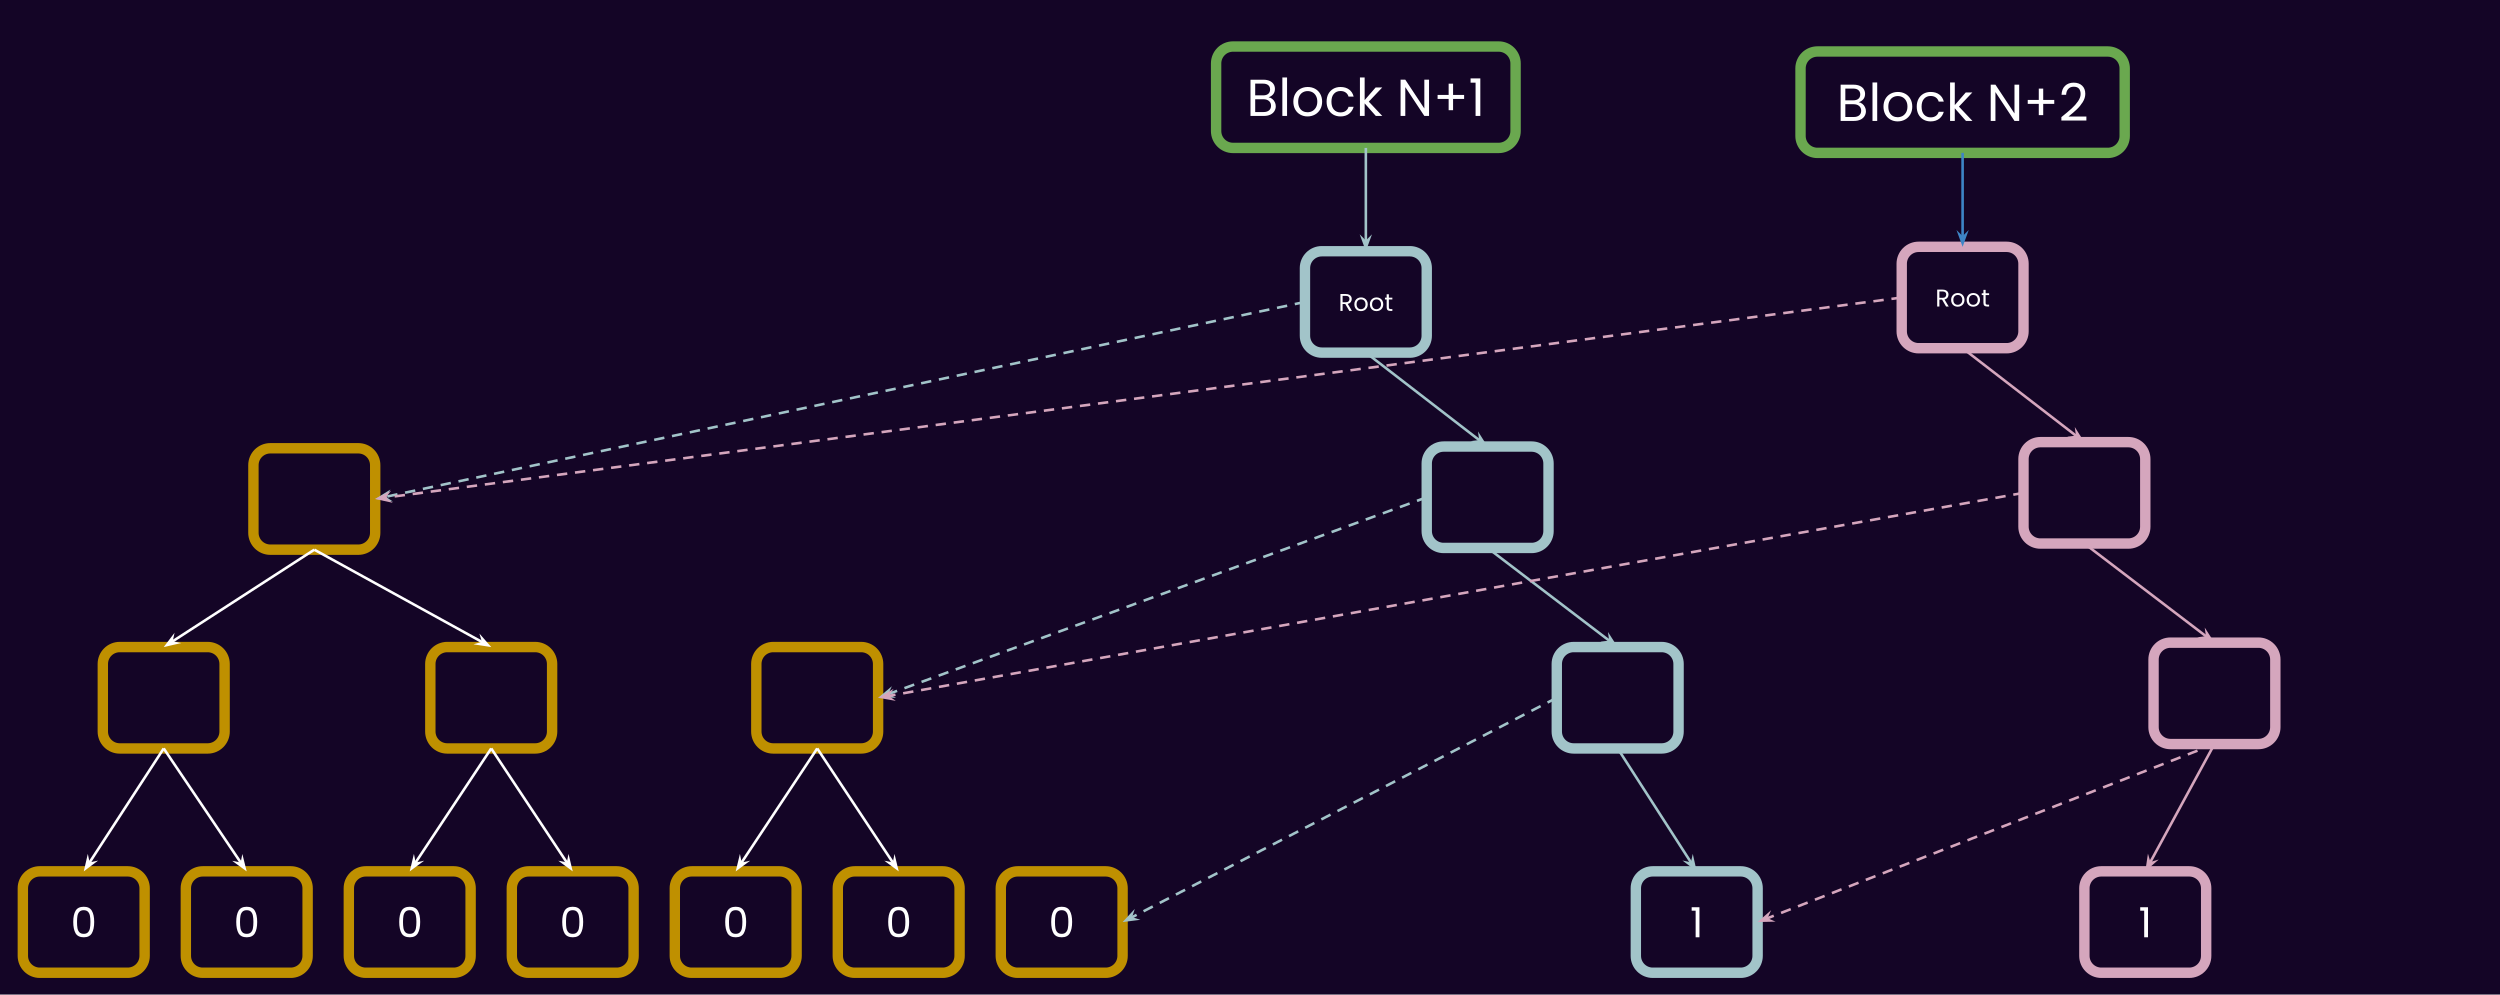
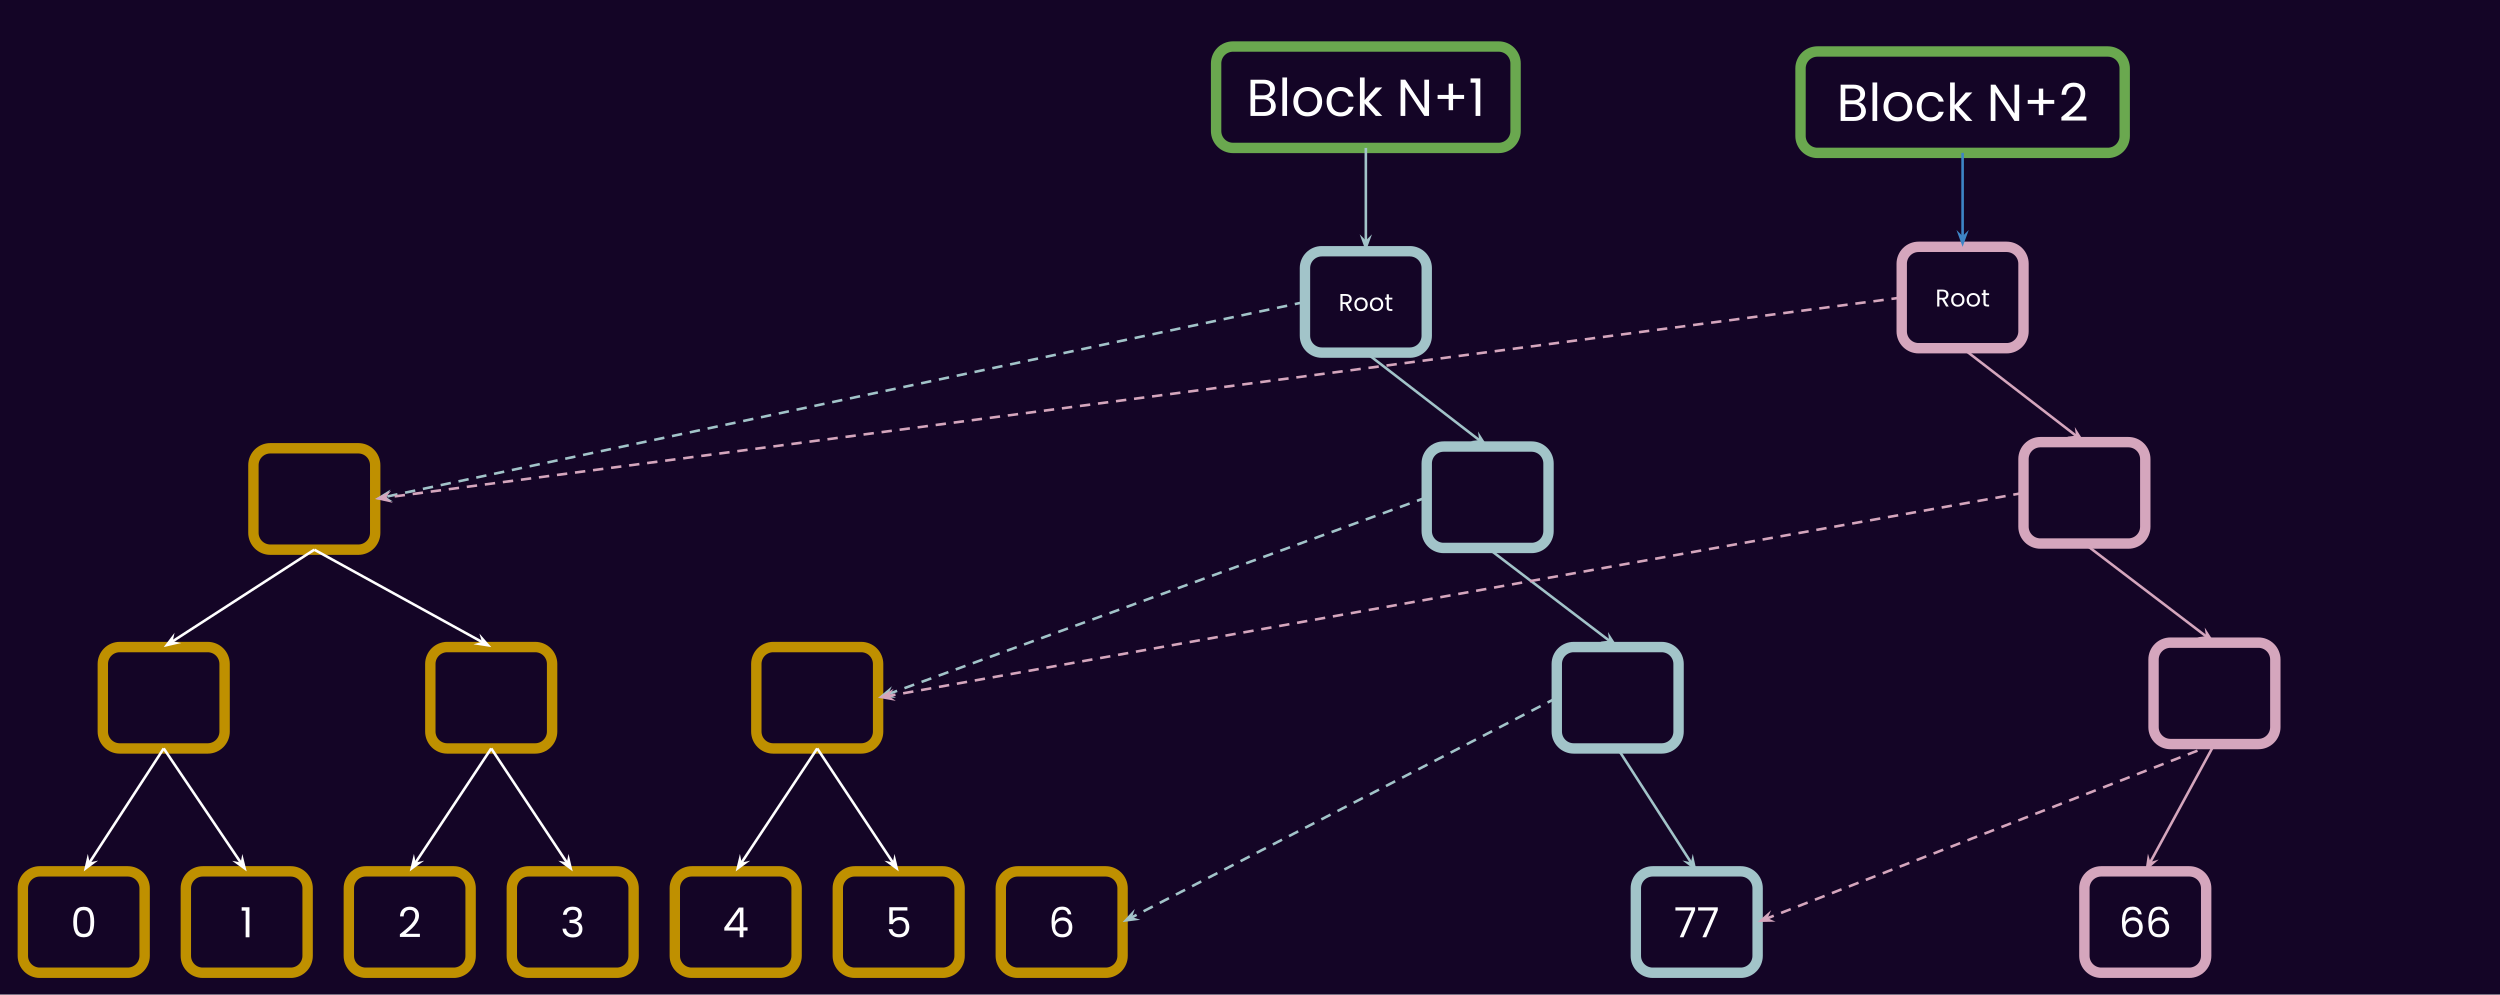
<svg xmlns="http://www.w3.org/2000/svg" version="1.1" viewBox="0.0 0.0 962.087 382.727" fill="none" stroke="none" stroke-linecap="square" stroke-miterlimit="10">
  <clipPath id="p.0">
    <path d="m0 0l962.087 0l0 382.727l-962.087 0l0 -382.727z" clip-rule="nonzero" />
  </clipPath>
  <g clip-path="url(#p.0)">
    <path fill="#140526" d="m0 0l962.087 0l0 382.727l-962.087 0z" fill-rule="evenodd" />
    <path fill="#000000" fill-opacity="0.0" d="m468.002 24.41l0 0c0 -3.592 2.912 -6.504 6.504 -6.504l102.236 0c1.725 0 3.379 0.685 4.599 1.905c1.22 1.22 1.905 2.874 1.905 4.599l0 26.015c0 3.592 -2.912 6.504 -6.504 6.504l-102.236 0c-3.592 0 -6.504 -2.912 -6.504 -6.504z" fill-rule="evenodd" />
    <path stroke="#6aa84f" stroke-width="4.0" stroke-linejoin="round" stroke-linecap="butt" d="m468.002 24.41l0 0c0 -3.592 2.912 -6.504 6.504 -6.504l102.236 0c1.725 0 3.379 0.685 4.599 1.905c1.22 1.22 1.905 2.874 1.905 4.599l0 26.015c0 3.592 -2.912 6.504 -6.504 6.504l-102.236 0c-3.592 0 -6.504 -2.912 -6.504 -6.504z" fill-rule="evenodd" />
    <path fill="#ffffff" d="m488.2 37.43q0.766 0.125 1.391 0.625q0.641 0.5 1.0 1.25q0.375 0.734 0.375 1.578q0 1.047 -0.547 1.906q-0.531 0.844 -1.562 1.344q-1.031 0.484 -2.438 0.484l-5.188 0l0 -13.938l5.0 0q1.406 0 2.406 0.469q1.0 0.469 1.5 1.266q0.5 0.797 0.5 1.797q0 1.25 -0.672 2.062q-0.656 0.797 -1.766 1.156zm-5.156 -0.734l3.062 0q1.281 0 1.969 -0.594q0.703 -0.609 0.703 -1.672q0 -1.047 -0.703 -1.641q-0.688 -0.609 -2.016 -0.609l-3.016 0l0 4.516zm3.219 6.422q1.359 0 2.109 -0.641q0.766 -0.641 0.766 -1.781q0 -1.156 -0.797 -1.828q-0.797 -0.672 -2.141 -0.672l-3.156 0l0 4.922l3.219 0zm9.041 -13.297l0 14.797l-1.812 0l0 -14.797l1.812 0zm7.873 14.984q-1.531 0 -2.781 -0.703q-1.25 -0.703 -1.969 -1.984q-0.703 -1.297 -0.703 -3.0q0 -1.688 0.719 -2.969q0.734 -1.297 2.0 -1.984q1.266 -0.688 2.828 -0.688q1.547 0 2.812 0.688q1.266 0.688 1.984 1.969q0.734 1.281 0.734 2.984q0 1.703 -0.75 3.0q-0.75 1.281 -2.031 1.984q-1.281 0.703 -2.844 0.703zm0 -1.609q0.984 0 1.844 -0.453q0.859 -0.469 1.391 -1.391q0.531 -0.922 0.531 -2.234q0 -1.312 -0.516 -2.234q-0.516 -0.922 -1.359 -1.375q-0.844 -0.453 -1.828 -0.453q-1.0 0 -1.828 0.453q-0.828 0.453 -1.328 1.375q-0.5 0.922 -0.5 2.234q0 1.344 0.484 2.266q0.5 0.922 1.312 1.375q0.828 0.438 1.797 0.438zm7.347 -4.078q0 -1.703 0.672 -2.969q0.688 -1.266 1.891 -1.969q1.219 -0.703 2.781 -0.703q2.016 0 3.328 0.984q1.312 0.969 1.734 2.719l-1.969 0q-0.281 -1.0 -1.094 -1.578q-0.797 -0.578 -2.0 -0.578q-1.562 0 -2.531 1.078q-0.953 1.062 -0.953 3.016q0 1.984 0.953 3.062q0.969 1.078 2.531 1.078q1.203 0 2.0 -0.562q0.797 -0.562 1.094 -1.594l1.969 0q-0.453 1.672 -1.766 2.688q-1.312 1.016 -3.297 1.016q-1.562 0 -2.781 -0.703q-1.203 -0.703 -1.891 -1.984q-0.672 -1.281 -0.672 -3.0zm18.937 5.5l-4.297 -4.844l0 4.844l-1.812 0l0 -14.797l1.812 0l0 8.703l4.219 -4.859l2.547 0l-5.172 5.453l5.188 5.5l-2.484 0zm20.484 0l-1.812 0l-7.328 -11.094l0 11.094l-1.812 0l0 -13.953l1.812 0l7.328 11.078l0 -11.078l1.812 0l0 13.953zm13.497 -6.547l-4.25 0l0 4.328l-1.703 0l0 -4.328l-4.25 0l0 -1.531l4.25 0l0 -4.344l1.703 0l0 4.344l4.25 0l0 1.531zm2.488 -6.25l0 -1.656l3.75 0l0 14.453l-1.828 0l0 -12.797l-1.922 0z" fill-rule="nonzero" />
    <path fill="#000000" fill-opacity="0.0" d="m692.903 26.32l0 0c0 -3.592 2.912 -6.504 6.504 -6.504l111.748 0c1.725 0 3.379 0.685 4.599 1.905c1.22 1.22 1.905 2.874 1.905 4.599l0 26.015c0 3.592 -2.912 6.504 -6.504 6.504l-111.748 0c-3.592 0 -6.504 -2.912 -6.504 -6.504z" fill-rule="evenodd" />
    <path stroke="#6aa84f" stroke-width="4.0" stroke-linejoin="round" stroke-linecap="butt" d="m692.903 26.32l0 0c0 -3.592 2.912 -6.504 6.504 -6.504l111.748 0c1.725 0 3.379 0.685 4.599 1.905c1.22 1.22 1.905 2.874 1.905 4.599l0 26.015c0 3.592 -2.912 6.504 -6.504 6.504l-111.748 0c-3.592 0 -6.504 -2.912 -6.504 -6.504z" fill-rule="evenodd" />
    <path fill="#ffffff" d="m715.307 39.341q0.766 0.125 1.391 0.625q0.641 0.5 1.0 1.25q0.375 0.734 0.375 1.578q0 1.047 -0.547 1.906q-0.531 0.844 -1.562 1.344q-1.031 0.484 -2.438 0.484l-5.188 0l0 -13.938l5.0 0q1.406 0 2.406 0.469q1.0 0.469 1.5 1.266q0.5 0.797 0.5 1.797q0 1.25 -0.672 2.062q-0.656 0.797 -1.766 1.156zm-5.156 -0.734l3.062 0q1.281 0 1.969 -0.594q0.703 -0.609 0.703 -1.672q0 -1.047 -0.703 -1.641q-0.688 -0.609 -2.016 -0.609l-3.016 0l0 4.516zm3.219 6.422q1.359 0 2.109 -0.641q0.766 -0.641 0.766 -1.781q0 -1.156 -0.797 -1.828q-0.797 -0.672 -2.141 -0.672l-3.156 0l0 4.922l3.219 0zm9.041 -13.297l0 14.797l-1.812 0l0 -14.797l1.812 0zm7.873 14.984q-1.531 0 -2.781 -0.703q-1.25 -0.703 -1.969 -1.984q-0.703 -1.297 -0.703 -3.0q0 -1.688 0.719 -2.969q0.734 -1.297 2.0 -1.984q1.266 -0.688 2.828 -0.688q1.547 0 2.812 0.688q1.266 0.688 1.984 1.969q0.734 1.281 0.734 2.984q0 1.703 -0.75 3.0q-0.75 1.281 -2.031 1.984q-1.281 0.703 -2.844 0.703zm0 -1.609q0.984 0 1.844 -0.453q0.859 -0.469 1.391 -1.391q0.531 -0.922 0.531 -2.234q0 -1.312 -0.516 -2.234q-0.516 -0.922 -1.359 -1.375q-0.844 -0.453 -1.828 -0.453q-1.0 0 -1.828 0.453q-0.828 0.453 -1.328 1.375q-0.5 0.922 -0.5 2.234q0 1.344 0.484 2.266q0.5 0.922 1.312 1.375q0.828 0.438 1.797 0.438zm7.347 -4.078q0 -1.703 0.672 -2.969q0.688 -1.266 1.891 -1.969q1.219 -0.703 2.781 -0.703q2.016 0 3.328 0.984q1.312 0.969 1.734 2.719l-1.969 0q-0.281 -1.0 -1.094 -1.578q-0.797 -0.578 -2.0 -0.578q-1.562 0 -2.531 1.078q-0.953 1.062 -0.953 3.016q0 1.984 0.953 3.062q0.969 1.078 2.531 1.078q1.203 0 2.0 -0.562q0.797 -0.562 1.094 -1.594l1.969 0q-0.453 1.672 -1.766 2.688q-1.312 1.016 -3.297 1.016q-1.562 0 -2.781 -0.703q-1.203 -0.703 -1.891 -1.984q-0.672 -1.281 -0.672 -3.0zm18.937 5.5l-4.297 -4.844l0 4.844l-1.812 0l0 -14.797l1.812 0l0 8.703l4.219 -4.859l2.547 0l-5.172 5.453l5.188 5.5l-2.484 0zm20.484 0l-1.812 0l-7.328 -11.094l0 11.094l-1.812 0l0 -13.953l1.812 0l7.328 11.078l0 -11.078l1.812 0l0 13.953zm13.497 -6.547l-4.25 0l0 4.328l-1.703 0l0 -4.328l-4.25 0l0 -1.531l4.25 0l0 -4.344l1.703 0l0 4.344l4.25 0l0 1.531zm2.738 5.094q2.547 -2.047 3.984 -3.359q1.438 -1.312 2.422 -2.734q1.0 -1.438 1.0 -2.812q0 -1.297 -0.641 -2.047q-0.625 -0.75 -2.016 -0.75q-1.359 0 -2.109 0.859q-0.75 0.844 -0.812 2.25l-1.766 0q0.078 -2.234 1.359 -3.453q1.281 -1.219 3.297 -1.219q2.062 0 3.266 1.141q1.219 1.141 1.219 3.141q0 1.656 -1.0 3.234q-0.984 1.562 -2.25 2.75q-1.25 1.188 -3.203 2.766l6.875 0l0 1.531l-9.625 0l0 -1.297z" fill-rule="nonzero" />
    <path fill="#000000" fill-opacity="0.0" d="m97.524 179.016l0 0c0 -3.592 2.912 -6.504 6.504 -6.504l33.858 0c1.725 0 3.379 0.685 4.599 1.905c1.22 1.22 1.905 2.874 1.905 4.599l0 26.015c0 3.592 -2.912 6.504 -6.504 6.504l-33.858 0c-3.592 0 -6.504 -2.912 -6.504 -6.504z" fill-rule="evenodd" />
    <path stroke="#bf9000" stroke-width="4.0" stroke-linejoin="round" stroke-linecap="butt" d="m97.524 179.016l0 0c0 -3.592 2.912 -6.504 6.504 -6.504l33.858 0c1.725 0 3.379 0.685 4.599 1.905c1.22 1.22 1.905 2.874 1.905 4.599l0 26.015c0 3.592 -2.912 6.504 -6.504 6.504l-33.858 0c-3.592 0 -6.504 -2.912 -6.504 -6.504z" fill-rule="evenodd" />
    <path fill="#000000" fill-opacity="0.0" d="m165.605 255.512l0 0c0 -3.592 2.912 -6.504 6.504 -6.504l33.858 0c1.725 0 3.379 0.685 4.599 1.905c1.22 1.22 1.905 2.874 1.905 4.599l0 26.015c0 3.592 -2.912 6.504 -6.504 6.504l-33.858 0c-3.592 0 -6.504 -2.912 -6.504 -6.504z" fill-rule="evenodd" />
    <path stroke="#bf9000" stroke-width="4.0" stroke-linejoin="round" stroke-linecap="butt" d="m165.605 255.512l0 0c0 -3.592 2.912 -6.504 6.504 -6.504l33.858 0c1.725 0 3.379 0.685 4.599 1.905c1.22 1.22 1.905 2.874 1.905 4.599l0 26.015c0 3.592 -2.912 6.504 -6.504 6.504l-33.858 0c-3.592 0 -6.504 -2.912 -6.504 -6.504z" fill-rule="evenodd" />
    <path fill="#000000" fill-opacity="0.0" d="m39.569 255.512l0 0c0 -3.592 2.912 -6.504 6.504 -6.504l33.858 0c1.725 0 3.379 0.685 4.599 1.905c1.22 1.22 1.905 2.874 1.905 4.599l0 26.015c0 3.592 -2.912 6.504 -6.504 6.504l-33.858 0c-3.592 0 -6.504 -2.912 -6.504 -6.504z" fill-rule="evenodd" />
    <path stroke="#bf9000" stroke-width="4.0" stroke-linejoin="round" stroke-linecap="butt" d="m39.569 255.512l0 0c0 -3.592 2.912 -6.504 6.504 -6.504l33.858 0c1.725 0 3.379 0.685 4.599 1.905c1.22 1.22 1.905 2.874 1.905 4.599l0 26.015c0 3.592 -2.912 6.504 -6.504 6.504l-33.858 0c-3.592 0 -6.504 -2.912 -6.504 -6.504z" fill-rule="evenodd" />
    <path fill="#000000" fill-opacity="0.0" d="m291.061 255.512l0 0c0 -3.592 2.912 -6.504 6.504 -6.504l33.858 0c1.725 0 3.379 0.685 4.599 1.905c1.22 1.22 1.905 2.874 1.905 4.599l0 26.015c0 3.592 -2.912 6.504 -6.504 6.504l-33.858 0c-3.592 0 -6.504 -2.912 -6.504 -6.504z" fill-rule="evenodd" />
    <path stroke="#bf9000" stroke-width="4.0" stroke-linejoin="round" stroke-linecap="butt" d="m291.061 255.512l0 0c0 -3.592 2.912 -6.504 6.504 -6.504l33.858 0c1.725 0 3.379 0.685 4.599 1.905c1.22 1.22 1.905 2.874 1.905 4.599l0 26.015c0 3.592 -2.912 6.504 -6.504 6.504l-33.858 0c-3.592 0 -6.504 -2.912 -6.504 -6.504z" fill-rule="evenodd" />
    <path fill="#000000" fill-opacity="0.0" d="m120.957 211.535l-57.953 37.48" fill-rule="evenodd" />
    <path stroke="#ffffff" stroke-width="1.0" stroke-linejoin="round" stroke-linecap="butt" d="m120.957 211.535l-55.075 35.619" fill-rule="evenodd" />
    <path fill="#ffffff" stroke="#ffffff" stroke-width="1.0" stroke-linecap="butt" d="m65.882 247.155l0.334 -1.555l-1.984 2.622l3.205 -0.734z" fill-rule="evenodd" />
    <path fill="#000000" fill-opacity="0.0" d="m120.957 211.535l68.094 37.48" fill-rule="evenodd" />
    <path stroke="#ffffff" stroke-width="1.0" stroke-linejoin="round" stroke-linecap="butt" d="m120.957 211.535l65.092 35.828" fill-rule="evenodd" />
    <path fill="#ffffff" stroke="#ffffff" stroke-width="1.0" stroke-linecap="butt" d="m186.049 247.363l-1.527 0.443l3.249 0.505l-2.165 -2.475z" fill-rule="evenodd" />
    <path fill="#000000" fill-opacity="0.0" d="m385.141 341.832l0 0c0 -3.592 2.912 -6.504 6.504 -6.504l33.858 0c1.725 0 3.379 0.685 4.599 1.905c1.22 1.22 1.905 2.874 1.905 4.599l0 26.016c0 3.592 -2.912 6.504 -6.504 6.504l-33.858 0c-3.592 0 -6.504 -2.912 -6.504 -6.504z" fill-rule="evenodd" />
    <path stroke="#bf9000" stroke-width="4.0" stroke-linejoin="round" stroke-linecap="butt" d="m385.141 341.832l0 0c0 -3.592 2.912 -6.504 6.504 -6.504l33.858 0c1.725 0 3.379 0.685 4.599 1.905c1.22 1.22 1.905 2.874 1.905 4.599l0 26.016c0 3.592 -2.912 6.504 -6.504 6.504l-33.858 0c-3.592 0 -6.504 -2.912 -6.504 -6.504z" fill-rule="evenodd" />
-     <path fill="#ffffff" d="m404.534 354.794q0 -2.75 0.891 -4.297q0.906 -1.547 3.156 -1.547q2.219 0 3.109 1.547q0.906 1.547 0.906 4.297q0 2.797 -0.906 4.359q-0.891 1.547 -3.109 1.547q-2.25 0 -3.156 -1.547q-0.891 -1.562 -0.891 -4.359zm6.609 0q0 -1.391 -0.188 -2.359q-0.172 -0.969 -0.75 -1.562q-0.562 -0.594 -1.625 -0.594q-1.094 0 -1.672 0.594q-0.562 0.594 -0.75 1.562q-0.172 0.969 -0.172 2.359q0 1.438 0.172 2.422q0.188 0.969 0.75 1.562q0.578 0.594 1.672 0.594q1.062 0 1.625 -0.594q0.578 -0.594 0.75 -1.562q0.188 -0.984 0.188 -2.422z" fill-rule="nonzero" />
+     <path fill="#ffffff" d="m410.931 351.887q-0.344 -1.781 -2.188 -1.781q-1.422 0 -2.125 1.094q-0.703 1.094 -0.688 3.609q0.359 -0.828 1.219 -1.297q0.859 -0.469 1.906 -0.469q1.656 0 2.641 1.031q0.984 1.016 0.984 2.812q0 1.094 -0.422 1.969q-0.422 0.859 -1.281 1.375q-0.859 0.5 -2.078 0.5q-1.641 0 -2.578 -0.734q-0.922 -0.734 -1.297 -2.031q-0.359 -1.297 -0.359 -3.203q0 -5.875 4.094 -5.875q1.562 0 2.453 0.859q0.906 0.844 1.062 2.141l-1.344 0zm-2.172 2.375q-0.688 0 -1.297 0.281q-0.609 0.281 -0.984 0.859q-0.375 0.562 -0.375 1.375q0 1.219 0.703 1.984q0.703 0.75 2.016 0.75q1.125 0 1.781 -0.688q0.672 -0.703 0.672 -1.891q0 -1.25 -0.641 -1.953q-0.641 -0.719 -1.875 -0.719z" fill-rule="nonzero" />
    <path fill="#000000" fill-opacity="0.0" d="m259.692 341.832l0 0c0 -3.592 2.912 -6.504 6.504 -6.504l33.858 0c1.725 0 3.379 0.685 4.599 1.905c1.22 1.22 1.905 2.874 1.905 4.599l0 26.016c0 3.592 -2.912 6.504 -6.504 6.504l-33.858 0c-3.592 0 -6.504 -2.912 -6.504 -6.504z" fill-rule="evenodd" />
    <path stroke="#bf9000" stroke-width="4.0" stroke-linejoin="round" stroke-linecap="butt" d="m259.692 341.832l0 0c0 -3.592 2.912 -6.504 6.504 -6.504l33.858 0c1.725 0 3.379 0.685 4.599 1.905c1.22 1.22 1.905 2.874 1.905 4.599l0 26.016c0 3.592 -2.912 6.504 -6.504 6.504l-33.858 0c-3.592 0 -6.504 -2.912 -6.504 -6.504z" fill-rule="evenodd" />
-     <path fill="#ffffff" d="m279.085 354.794q0 -2.75 0.891 -4.297q0.906 -1.547 3.156 -1.547q2.219 0 3.109 1.547q0.906 1.547 0.906 4.297q0 2.797 -0.906 4.359q-0.891 1.547 -3.109 1.547q-2.25 0 -3.156 -1.547q-0.891 -1.562 -0.891 -4.359zm6.609 0q0 -1.391 -0.188 -2.359q-0.172 -0.969 -0.75 -1.562q-0.562 -0.594 -1.625 -0.594q-1.094 0 -1.672 0.594q-0.562 0.594 -0.75 1.562q-0.172 0.969 -0.172 2.359q0 1.438 0.172 2.422q0.188 0.969 0.75 1.562q0.578 0.594 1.672 0.594q1.062 0 1.625 -0.594q0.578 -0.594 0.75 -1.562q0.188 -0.984 0.188 -2.422z" fill-rule="nonzero" />
+     <path fill="#ffffff" d="m278.734 358.122l0 -1.109l5.609 -7.766l1.75 0l0 7.609l1.594 0l0 1.266l-1.594 0l0 2.578l-1.438 0l0 -2.578l-5.922 0zm5.984 -7.359l-4.312 6.094l4.312 0l0 -6.094z" fill-rule="nonzero" />
    <path fill="#000000" fill-opacity="0.0" d="m322.416 341.832l0 0c0 -3.592 2.912 -6.504 6.504 -6.504l33.858 0c1.725 0 3.379 0.685 4.599 1.905c1.22 1.22 1.905 2.874 1.905 4.599l0 26.016c0 3.592 -2.912 6.504 -6.504 6.504l-33.858 0c-3.592 0 -6.504 -2.912 -6.504 -6.504z" fill-rule="evenodd" />
    <path stroke="#bf9000" stroke-width="4.0" stroke-linejoin="round" stroke-linecap="butt" d="m322.416 341.832l0 0c0 -3.592 2.912 -6.504 6.504 -6.504l33.858 0c1.725 0 3.379 0.685 4.599 1.905c1.22 1.22 1.905 2.874 1.905 4.599l0 26.016c0 3.592 -2.912 6.504 -6.504 6.504l-33.858 0c-3.592 0 -6.504 -2.912 -6.504 -6.504z" fill-rule="evenodd" />
-     <path fill="#ffffff" d="m341.81 354.794q0 -2.75 0.891 -4.297q0.906 -1.547 3.156 -1.547q2.219 0 3.109 1.547q0.906 1.547 0.906 4.297q0 2.797 -0.906 4.359q-0.891 1.547 -3.109 1.547q-2.25 0 -3.156 -1.547q-0.891 -1.562 -0.891 -4.359zm6.609 0q0 -1.391 -0.188 -2.359q-0.172 -0.969 -0.75 -1.562q-0.562 -0.594 -1.625 -0.594q-1.094 0 -1.672 0.594q-0.562 0.594 -0.75 1.562q-0.172 0.969 -0.172 2.359q0 1.438 0.172 2.422q0.188 0.969 0.75 1.562q0.578 0.594 1.672 0.594q1.062 0 1.625 -0.594q0.578 -0.594 0.75 -1.562q0.188 -0.984 0.188 -2.422z" fill-rule="nonzero" />
+     <path fill="#ffffff" d="m349.2 350.403l-5.625 0l0 3.641q0.375 -0.516 1.094 -0.844q0.719 -0.328 1.547 -0.328q1.328 0 2.156 0.562q0.844 0.547 1.203 1.422q0.359 0.875 0.359 1.844q0 1.156 -0.438 2.062q-0.438 0.906 -1.328 1.438q-0.875 0.531 -2.188 0.531q-1.688 0 -2.734 -0.859q-1.031 -0.875 -1.25 -2.312l1.422 0q0.203 0.922 0.875 1.438q0.672 0.5 1.703 0.5q1.266 0 1.906 -0.75q0.641 -0.766 0.641 -2.016q0 -1.25 -0.641 -1.922q-0.641 -0.688 -1.891 -0.688q-0.844 0 -1.484 0.406q-0.625 0.406 -0.922 1.109l-1.375 0l0 -6.516l6.969 0l0 1.281z" fill-rule="nonzero" />
    <path fill="#000000" fill-opacity="0.0" d="m134.243 341.832l0 0c0 -3.592 2.912 -6.504 6.504 -6.504l33.858 0c1.725 0 3.379 0.685 4.599 1.905c1.22 1.22 1.905 2.874 1.905 4.599l0 26.016c0 3.592 -2.912 6.504 -6.504 6.504l-33.858 0c-3.592 0 -6.504 -2.912 -6.504 -6.504z" fill-rule="evenodd" />
    <path stroke="#bf9000" stroke-width="4.0" stroke-linejoin="round" stroke-linecap="butt" d="m134.243 341.832l0 0c0 -3.592 2.912 -6.504 6.504 -6.504l33.858 0c1.725 0 3.379 0.685 4.599 1.905c1.22 1.22 1.905 2.874 1.905 4.599l0 26.016c0 3.592 -2.912 6.504 -6.504 6.504l-33.858 0c-3.592 0 -6.504 -2.912 -6.504 -6.504z" fill-rule="evenodd" />
-     <path fill="#ffffff" d="m153.637 354.794q0 -2.75 0.891 -4.297q0.906 -1.547 3.156 -1.547q2.219 0 3.109 1.547q0.906 1.547 0.906 4.297q0 2.797 -0.906 4.359q-0.891 1.547 -3.109 1.547q-2.25 0 -3.156 -1.547q-0.891 -1.562 -0.891 -4.359zm6.609 0q0 -1.391 -0.188 -2.359q-0.172 -0.969 -0.75 -1.562q-0.562 -0.594 -1.625 -0.594q-1.094 0 -1.672 0.594q-0.562 0.594 -0.75 1.562q-0.172 0.969 -0.172 2.359q0 1.438 0.172 2.422q0.188 0.969 0.75 1.562q0.578 0.594 1.672 0.594q1.062 0 1.625 -0.594q0.578 -0.594 0.75 -1.562q0.188 -0.984 0.188 -2.422z" fill-rule="nonzero" />
+     <path fill="#ffffff" d="m153.889 359.528q2.031 -1.625 3.188 -2.672q1.156 -1.047 1.938 -2.188q0.797 -1.156 0.797 -2.25q0 -1.047 -0.5 -1.641q-0.5 -0.609 -1.625 -0.609q-1.094 0 -1.703 0.688q-0.594 0.672 -0.641 1.812l-1.406 0q0.062 -1.797 1.078 -2.766q1.031 -0.984 2.656 -0.984q1.641 0 2.609 0.922q0.969 0.906 0.969 2.5q0 1.328 -0.797 2.594q-0.781 1.25 -1.797 2.203q-1.0 0.953 -2.562 2.219l5.5 0l0 1.219l-7.703 0l0 -1.047z" fill-rule="nonzero" />
    <path fill="#000000" fill-opacity="0.0" d="m8.794 341.832l0 0c0 -3.592 2.912 -6.504 6.504 -6.504l33.858 0c1.725 0 3.379 0.685 4.599 1.905c1.22 1.22 1.905 2.874 1.905 4.599l0 26.016c0 3.592 -2.912 6.504 -6.504 6.504l-33.858 0c-3.592 0 -6.504 -2.912 -6.504 -6.504z" fill-rule="evenodd" />
    <path stroke="#bf9000" stroke-width="4.0" stroke-linejoin="round" stroke-linecap="butt" d="m8.794 341.832l0 0c0 -3.592 2.912 -6.504 6.504 -6.504l33.858 0c1.725 0 3.379 0.685 4.599 1.905c1.22 1.22 1.905 2.874 1.905 4.599l0 26.016c0 3.592 -2.912 6.504 -6.504 6.504l-33.858 0c-3.592 0 -6.504 -2.912 -6.504 -6.504z" fill-rule="evenodd" />
    <path fill="#ffffff" d="m28.188 354.794q0 -2.75 0.891 -4.297q0.906 -1.547 3.156 -1.547q2.219 0 3.109 1.547q0.906 1.547 0.906 4.297q0 2.797 -0.906 4.359q-0.891 1.547 -3.109 1.547q-2.25 0 -3.156 -1.547q-0.891 -1.562 -0.891 -4.359zm6.609 0q0 -1.391 -0.188 -2.359q-0.172 -0.969 -0.75 -1.562q-0.562 -0.594 -1.625 -0.594q-1.094 0 -1.672 0.594q-0.562 0.594 -0.75 1.562q-0.172 0.969 -0.172 2.359q0 1.438 0.172 2.422q0.188 0.969 0.75 1.562q0.578 0.594 1.672 0.594q1.062 0 1.625 -0.594q0.578 -0.594 0.75 -1.562q0.188 -0.984 0.188 -2.422z" fill-rule="nonzero" />
    <path fill="#000000" fill-opacity="0.0" d="m71.519 341.832l0 0c0 -3.592 2.912 -6.504 6.504 -6.504l33.858 0c1.725 0 3.379 0.685 4.599 1.905c1.22 1.22 1.905 2.874 1.905 4.599l0 26.016c0 3.592 -2.912 6.504 -6.504 6.504l-33.858 0c-3.592 0 -6.504 -2.912 -6.504 -6.504z" fill-rule="evenodd" />
    <path stroke="#bf9000" stroke-width="4.0" stroke-linejoin="round" stroke-linecap="butt" d="m71.519 341.832l0 0c0 -3.592 2.912 -6.504 6.504 -6.504l33.858 0c1.725 0 3.379 0.685 4.599 1.905c1.22 1.22 1.905 2.874 1.905 4.599l0 26.016c0 3.592 -2.912 6.504 -6.504 6.504l-33.858 0c-3.592 0 -6.504 -2.912 -6.504 -6.504z" fill-rule="evenodd" />
-     <path fill="#ffffff" d="m90.912 354.794q0 -2.75 0.891 -4.297q0.906 -1.547 3.156 -1.547q2.219 0 3.109 1.547q0.906 1.547 0.906 4.297q0 2.797 -0.906 4.359q-0.891 1.547 -3.109 1.547q-2.25 0 -3.156 -1.547q-0.891 -1.562 -0.891 -4.359zm6.609 0q0 -1.391 -0.188 -2.359q-0.172 -0.969 -0.75 -1.562q-0.562 -0.594 -1.625 -0.594q-1.094 0 -1.672 0.594q-0.562 0.594 -0.75 1.562q-0.172 0.969 -0.172 2.359q0 1.438 0.172 2.422q0.188 0.969 0.75 1.562q0.578 0.594 1.672 0.594q1.062 0 1.625 -0.594q0.578 -0.594 0.75 -1.562q0.188 -0.984 0.188 -2.422z" fill-rule="nonzero" />
+     <path fill="#ffffff" d="m93.001 350.466l0 -1.328l3.0 0l0 11.562l-1.469 0l0 -10.234l-1.531 0z" fill-rule="nonzero" />
    <path fill="#000000" fill-opacity="0.0" d="m196.968 341.832l0 0c0 -3.592 2.912 -6.504 6.504 -6.504l33.858 0c1.725 0 3.379 0.685 4.599 1.905c1.22 1.22 1.905 2.874 1.905 4.599l0 26.016c0 3.592 -2.912 6.504 -6.504 6.504l-33.858 0c-3.592 0 -6.504 -2.912 -6.504 -6.504z" fill-rule="evenodd" />
    <path stroke="#bf9000" stroke-width="4.0" stroke-linejoin="round" stroke-linecap="butt" d="m196.968 341.832l0 0c0 -3.592 2.912 -6.504 6.504 -6.504l33.858 0c1.725 0 3.379 0.685 4.599 1.905c1.22 1.22 1.905 2.874 1.905 4.599l0 26.016c0 3.592 -2.912 6.504 -6.504 6.504l-33.858 0c-3.592 0 -6.504 -2.912 -6.504 -6.504z" fill-rule="evenodd" />
-     <path fill="#ffffff" d="m216.361 354.794q0 -2.75 0.891 -4.297q0.906 -1.547 3.156 -1.547q2.219 0 3.109 1.547q0.906 1.547 0.906 4.297q0 2.797 -0.906 4.359q-0.891 1.547 -3.109 1.547q-2.25 0 -3.156 -1.547q-0.891 -1.562 -0.891 -4.359zm6.609 0q0 -1.391 -0.188 -2.359q-0.172 -0.969 -0.75 -1.562q-0.562 -0.594 -1.625 -0.594q-1.094 0 -1.672 0.594q-0.562 0.594 -0.75 1.562q-0.172 0.969 -0.172 2.359q0 1.438 0.172 2.422q0.188 0.969 0.75 1.562q0.578 0.594 1.672 0.594q1.062 0 1.625 -0.594q0.578 -0.594 0.75 -1.562q0.188 -0.984 0.188 -2.422z" fill-rule="nonzero" />
+     <path fill="#ffffff" d="m216.642 352.044q0.125 -1.469 1.141 -2.297q1.031 -0.844 2.656 -0.844q1.094 0 1.875 0.391q0.797 0.391 1.203 1.078q0.406 0.672 0.406 1.516q0 0.984 -0.562 1.703q-0.562 0.719 -1.484 0.938l0 0.078q1.047 0.25 1.656 1.0q0.609 0.75 0.609 1.969q0 0.922 -0.422 1.656q-0.422 0.719 -1.25 1.141q-0.828 0.406 -2.0 0.406q-1.688 0 -2.781 -0.891q-1.094 -0.891 -1.219 -2.516l1.406 0q0.109 0.953 0.781 1.562q0.672 0.609 1.797 0.609q1.125 0 1.703 -0.578q0.594 -0.578 0.594 -1.516q0 -1.203 -0.812 -1.719q-0.797 -0.531 -2.406 -0.531l-0.375 0l0 -1.219l0.391 0q1.469 -0.016 2.219 -0.484q0.75 -0.484 0.75 -1.469q0 -0.844 -0.547 -1.359q-0.547 -0.516 -1.578 -0.516q-0.984 0 -1.594 0.516q-0.609 0.516 -0.719 1.375l-1.438 0z" fill-rule="nonzero" />
    <path fill="#000000" fill-opacity="0.0" d="m314.494 288.031l-31.37 47.307" fill-rule="evenodd" />
    <path stroke="#ffffff" stroke-width="1.0" stroke-linejoin="round" stroke-linecap="butt" d="m314.494 288.031l-29.476 44.451" fill-rule="evenodd" />
    <path fill="#ffffff" stroke="#ffffff" stroke-width="1.0" stroke-linecap="butt" d="m285.018 332.482l-0.316 -1.559l-0.77 3.197l2.645 -1.954z" fill-rule="evenodd" />
    <path fill="#000000" fill-opacity="0.0" d="m314.494 288.031l31.37 47.307" fill-rule="evenodd" />
    <path stroke="#ffffff" stroke-width="1.0" stroke-linejoin="round" stroke-linecap="butt" d="m314.494 288.031l29.476 44.451" fill-rule="evenodd" />
    <path fill="#ffffff" stroke="#ffffff" stroke-width="1.0" stroke-linecap="butt" d="m343.97 332.482l-1.559 -0.316l2.645 1.954l-0.77 -3.197z" fill-rule="evenodd" />
    <path fill="#000000" fill-opacity="0.0" d="m189.038 288.031l31.37 47.307" fill-rule="evenodd" />
    <path stroke="#ffffff" stroke-width="1.0" stroke-linejoin="round" stroke-linecap="butt" d="m189.038 288.031l29.476 44.451" fill-rule="evenodd" />
    <path fill="#ffffff" stroke="#ffffff" stroke-width="1.0" stroke-linecap="butt" d="m218.514 332.482l-1.559 -0.316l2.645 1.954l-0.77 -3.197z" fill-rule="evenodd" />
    <path fill="#000000" fill-opacity="0.0" d="m189.038 288.031l-31.37 47.307" fill-rule="evenodd" />
    <path stroke="#ffffff" stroke-width="1.0" stroke-linejoin="round" stroke-linecap="butt" d="m189.038 288.031l-29.476 44.451" fill-rule="evenodd" />
    <path fill="#ffffff" stroke="#ffffff" stroke-width="1.0" stroke-linecap="butt" d="m159.562 332.482l-0.316 -1.559l-0.77 3.197l2.645 -1.954z" fill-rule="evenodd" />
    <path fill="#000000" fill-opacity="0.0" d="m63.002 288.031l31.937 47.307" fill-rule="evenodd" />
    <path stroke="#ffffff" stroke-width="1.0" stroke-linejoin="round" stroke-linecap="butt" d="m63.002 288.031l30.019 44.467" fill-rule="evenodd" />
    <path fill="#ffffff" stroke="#ffffff" stroke-width="1.0" stroke-linecap="butt" d="m93.021 332.498l-1.561 -0.303l2.661 1.932l-0.797 -3.19z" fill-rule="evenodd" />
    <path fill="#000000" fill-opacity="0.0" d="m63.002 288.031l-30.772 47.307" fill-rule="evenodd" />
    <path stroke="#ffffff" stroke-width="1.0" stroke-linejoin="round" stroke-linecap="butt" d="m63.002 288.031l-28.903 44.434" fill-rule="evenodd" />
    <path fill="#ffffff" stroke="#ffffff" stroke-width="1.0" stroke-linecap="butt" d="m34.099 332.466l-0.33 -1.556l-0.742 3.203l2.627 -1.977z" fill-rule="evenodd" />
    <path fill="#000000" fill-opacity="0.0" d="m502.191 103.186l0 0c0 -3.592 2.912 -6.504 6.504 -6.504l33.858 0c1.725 0 3.379 0.685 4.599 1.905c1.22 1.22 1.905 2.874 1.905 4.599l0 26.015c0 3.592 -2.912 6.504 -6.504 6.504l-33.858 0c-3.592 0 -6.504 -2.912 -6.504 -6.504z" fill-rule="evenodd" />
    <path stroke="#a2c4c9" stroke-width="4.0" stroke-linejoin="round" stroke-linecap="butt" d="m502.191 103.186l0 0c0 -3.592 2.912 -6.504 6.504 -6.504l33.858 0c1.725 0 3.379 0.685 4.599 1.905c1.22 1.22 1.905 2.874 1.905 4.599l0 26.015c0 3.592 -2.912 6.504 -6.504 6.504l-33.858 0c-3.592 0 -6.504 -2.912 -6.504 -6.504z" fill-rule="evenodd" />
    <path fill="#ffffff" d="m519.261 119.654l-1.547 -2.656l-1.031 0l0 2.656l-0.844 0l0 -6.5l2.094 0q0.734 0 1.25 0.25q0.516 0.25 0.766 0.688q0.25 0.422 0.25 0.969q0 0.672 -0.391 1.188q-0.391 0.516 -1.156 0.688l1.625 2.719l-1.016 0zm-2.578 -3.344l1.25 0q0.688 0 1.031 -0.328q0.359 -0.344 0.359 -0.922q0 -0.578 -0.344 -0.891q-0.344 -0.312 -1.047 -0.312l-1.25 0l0 2.453zm7.062 3.422q-0.719 0 -1.312 -0.312q-0.578 -0.328 -0.906 -0.922q-0.328 -0.609 -0.328 -1.406q0 -0.781 0.328 -1.375q0.344 -0.609 0.922 -0.938q0.594 -0.328 1.328 -0.328q0.734 0 1.312 0.328q0.594 0.328 0.922 0.922q0.344 0.594 0.344 1.391q0 0.797 -0.344 1.406q-0.344 0.594 -0.953 0.922q-0.594 0.312 -1.312 0.312zm0 -0.734q0.453 0 0.844 -0.219q0.406 -0.219 0.656 -0.641q0.25 -0.438 0.25 -1.047q0 -0.625 -0.25 -1.047q-0.234 -0.438 -0.625 -0.641q-0.391 -0.203 -0.859 -0.203q-0.453 0 -0.844 0.203q-0.391 0.203 -0.625 0.641q-0.234 0.422 -0.234 1.047q0 0.625 0.219 1.062q0.234 0.422 0.609 0.641q0.391 0.203 0.859 0.203zm5.97 0.734q-0.719 0 -1.312 -0.312q-0.578 -0.328 -0.906 -0.922q-0.328 -0.609 -0.328 -1.406q0 -0.781 0.328 -1.375q0.344 -0.609 0.922 -0.938q0.594 -0.328 1.328 -0.328q0.734 0 1.312 0.328q0.594 0.328 0.922 0.922q0.344 0.594 0.344 1.391q0 0.797 -0.344 1.406q-0.344 0.594 -0.953 0.922q-0.594 0.312 -1.312 0.312zm0 -0.734q0.453 0 0.844 -0.219q0.406 -0.219 0.656 -0.641q0.25 -0.438 0.25 -1.047q0 -0.625 -0.25 -1.047q-0.234 -0.438 -0.625 -0.641q-0.391 -0.203 -0.859 -0.203q-0.453 0 -0.844 0.203q-0.391 0.203 -0.625 0.641q-0.234 0.422 -0.234 1.047q0 0.625 0.219 1.062q0.234 0.422 0.609 0.641q0.391 0.203 0.859 0.203zm4.767 -3.75l0 3.0q0 0.375 0.156 0.531q0.172 0.156 0.562 0.156l0.625 0l0 0.719l-0.766 0q-0.719 0 -1.078 -0.328q-0.344 -0.328 -0.344 -1.078l0 -3.0l-0.656 0l0 -0.703l0.656 0l0 -1.297l0.844 0l0 1.297l1.344 0l0 0.703l-1.344 0z" fill-rule="nonzero" />
    <path fill="#000000" fill-opacity="0.0" d="m525.624 56.929l0 39.748" fill-rule="evenodd" />
    <path stroke="#a2c4c9" stroke-width="1.0" stroke-linejoin="round" stroke-linecap="butt" d="m525.624 56.929l0 36.321" fill-rule="evenodd" />
    <path fill="#a2c4c9" stroke="#a2c4c9" stroke-width="1.0" stroke-linecap="butt" d="m525.624 93.25l-1.125 -1.125l1.125 3.09l1.125 -3.09z" fill-rule="evenodd" />
    <path fill="#000000" fill-opacity="0.0" d="m502.191 116.194l-357.795 75.843" fill-rule="evenodd" />
    <path stroke="#a2c4c9" stroke-width="1.0" stroke-linejoin="round" stroke-linecap="butt" stroke-dasharray="4.0,3.0" d="m502.191 116.194l-354.443 75.132" fill-rule="evenodd" />
    <path fill="#a2c4c9" stroke="#a2c4c9" stroke-width="1.0" stroke-linecap="butt" d="m147.748 191.326l0.867 -1.333l-2.789 1.741l3.256 0.459z" fill-rule="evenodd" />
    <path fill="#000000" fill-opacity="0.0" d="m549.057 178.356l0 0c0 -3.592 2.912 -6.504 6.504 -6.504l33.858 0c1.725 0 3.379 0.685 4.599 1.905c1.22 1.22 1.905 2.874 1.905 4.599l0 26.015c0 3.592 -2.912 6.504 -6.504 6.504l-33.858 0c-3.592 0 -6.504 -2.912 -6.504 -6.504z" fill-rule="evenodd" />
    <path stroke="#a2c4c9" stroke-width="4.0" stroke-linejoin="round" stroke-linecap="butt" d="m549.057 178.356l0 0c0 -3.592 2.912 -6.504 6.504 -6.504l33.858 0c1.725 0 3.379 0.685 4.599 1.905c1.22 1.22 1.905 2.874 1.905 4.599l0 26.015c0 3.592 -2.912 6.504 -6.504 6.504l-33.858 0c-3.592 0 -6.504 -2.912 -6.504 -6.504z" fill-rule="evenodd" />
    <path fill="#000000" fill-opacity="0.0" d="m599.104 255.511l0 0c0 -3.592 2.912 -6.504 6.504 -6.504l33.858 0c1.725 0 3.379 0.685 4.599 1.905c1.22 1.22 1.905 2.874 1.905 4.599l0 26.015c0 3.592 -2.912 6.504 -6.504 6.504l-33.858 0c-3.592 0 -6.504 -2.912 -6.504 -6.504z" fill-rule="evenodd" />
    <path stroke="#a2c4c9" stroke-width="4.0" stroke-linejoin="round" stroke-linecap="butt" d="m599.104 255.511l0 0c0 -3.592 2.912 -6.504 6.504 -6.504l33.858 0c1.725 0 3.379 0.685 4.599 1.905c1.22 1.22 1.905 2.874 1.905 4.599l0 26.015c0 3.592 -2.912 6.504 -6.504 6.504l-33.858 0c-3.592 0 -6.504 -2.912 -6.504 -6.504z" fill-rule="evenodd" />
    <path fill="#000000" fill-opacity="0.0" d="m629.527 341.831l0 0c0 -3.592 2.912 -6.504 6.504 -6.504l33.858 0c1.725 0 3.379 0.685 4.599 1.905c1.22 1.22 1.905 2.874 1.905 4.599l0 26.016c0 3.592 -2.912 6.504 -6.504 6.504l-33.858 0c-3.592 0 -6.504 -2.912 -6.504 -6.504z" fill-rule="evenodd" />
    <path stroke="#a2c4c9" stroke-width="4.0" stroke-linejoin="round" stroke-linecap="butt" d="m629.527 341.831l0 0c0 -3.592 2.912 -6.504 6.504 -6.504l33.858 0c1.725 0 3.379 0.685 4.599 1.905c1.22 1.22 1.905 2.874 1.905 4.599l0 26.016c0 3.592 -2.912 6.504 -6.504 6.504l-33.858 0c-3.592 0 -6.504 -2.912 -6.504 -6.504z" fill-rule="evenodd" />
-     <path fill="#ffffff" d="m651.009 350.464l0 -1.328l3.0 0l0 11.562l-1.469 0l0 -10.234l-1.531 0z" fill-rule="nonzero" />
+     <path fill="#ffffff" d="m652.333 350.261l-4.453 10.438l-1.469 0l4.516 -10.281l-6.172 0l0 -1.25l7.578 0l0 1.094zm8.736 0l-4.453 10.438l-1.469 0l4.516 -10.281l-6.172 0l0 -1.25l7.578 0l0 1.094z" fill-rule="nonzero" />
    <path fill="#000000" fill-opacity="0.0" d="m549.057 191.364l-211.118 77.165" fill-rule="evenodd" />
    <path stroke="#a2c4c9" stroke-width="1.0" stroke-linejoin="round" stroke-linecap="butt" stroke-dasharray="4.0,3.0" d="m549.057 191.364l-207.899 75.989" fill-rule="evenodd" />
    <path fill="#a2c4c9" stroke="#a2c4c9" stroke-width="1.0" stroke-linecap="butt" d="m341.157 267.352l0.67 -1.442l-2.516 2.117l3.288 -0.004z" fill-rule="evenodd" />
    <path fill="#000000" fill-opacity="0.0" d="m599.104 268.518l-167.087 86.331" fill-rule="evenodd" />
    <path stroke="#a2c4c9" stroke-width="1.0" stroke-linejoin="round" stroke-linecap="butt" stroke-dasharray="4.0,3.0" d="m599.104 268.518l-164.042 84.758" fill-rule="evenodd" />
    <path fill="#a2c4c9" stroke="#a2c4c9" stroke-width="1.0" stroke-linecap="butt" d="m435.062 353.276l0.483 -1.515l-2.229 2.417l3.261 -0.419z" fill-rule="evenodd" />
    <path fill="#000000" fill-opacity="0.0" d="m525.624 135.706l46.866 36.157" fill-rule="evenodd" />
    <path stroke="#a2c4c9" stroke-width="1.0" stroke-linejoin="round" stroke-linecap="butt" d="m525.624 135.706l44.153 34.064" fill-rule="evenodd" />
    <path fill="#a2c4c9" stroke="#a2c4c9" stroke-width="1.0" stroke-linecap="butt" d="m569.776 169.77l-1.577 0.203l3.133 0.997l-1.759 -2.778z" fill-rule="evenodd" />
    <path fill="#000000" fill-opacity="0.0" d="m572.49 210.875l50.047 38.142" fill-rule="evenodd" />
    <path stroke="#a2c4c9" stroke-width="1.0" stroke-linejoin="round" stroke-linecap="butt" d="m572.49 210.875l47.322 36.064" fill-rule="evenodd" />
    <path fill="#a2c4c9" stroke="#a2c4c9" stroke-width="1.0" stroke-linecap="butt" d="m619.811 246.94l-1.576 0.213l3.139 0.978l-1.776 -2.767z" fill-rule="evenodd" />
    <path fill="#000000" fill-opacity="0.0" d="m622.537 288.03l30.425 47.307" fill-rule="evenodd" />
    <path stroke="#a2c4c9" stroke-width="1.0" stroke-linejoin="round" stroke-linecap="butt" d="m622.537 288.03l28.571 44.425" fill-rule="evenodd" />
    <path fill="#a2c4c9" stroke="#a2c4c9" stroke-width="1.0" stroke-linecap="butt" d="m651.108 332.455l-1.554 -0.338l2.617 1.99l-0.725 -3.207z" fill-rule="evenodd" />
    <path fill="#000000" fill-opacity="0.0" d="m731.847 101.491l0 0c0 -3.592 2.912 -6.504 6.504 -6.504l33.858 0c1.725 0 3.379 0.685 4.599 1.905c1.22 1.22 1.905 2.874 1.905 4.599l0 26.015c0 3.592 -2.912 6.504 -6.504 6.504l-33.858 0c-3.592 0 -6.504 -2.912 -6.504 -6.504z" fill-rule="evenodd" />
    <path stroke="#d5a6bd" stroke-width="4.0" stroke-linejoin="round" stroke-linecap="butt" d="m731.847 101.491l0 0c0 -3.592 2.912 -6.504 6.504 -6.504l33.858 0c1.725 0 3.379 0.685 4.599 1.905c1.22 1.22 1.905 2.874 1.905 4.599l0 26.015c0 3.592 -2.912 6.504 -6.504 6.504l-33.858 0c-3.592 0 -6.504 -2.912 -6.504 -6.504z" fill-rule="evenodd" />
    <path fill="#ffffff" d="m748.917 117.959l-1.547 -2.656l-1.031 0l0 2.656l-0.844 0l0 -6.5l2.094 0q0.734 0 1.25 0.25q0.516 0.25 0.766 0.688q0.25 0.422 0.25 0.969q0 0.672 -0.391 1.188q-0.391 0.516 -1.156 0.688l1.625 2.719l-1.016 0zm-2.578 -3.344l1.25 0q0.688 0 1.031 -0.328q0.359 -0.344 0.359 -0.922q0 -0.578 -0.344 -0.891q-0.344 -0.312 -1.047 -0.312l-1.25 0l0 2.453zm7.062 3.422q-0.719 0 -1.312 -0.312q-0.578 -0.328 -0.906 -0.922q-0.328 -0.609 -0.328 -1.406q0 -0.781 0.328 -1.375q0.344 -0.609 0.922 -0.938q0.594 -0.328 1.328 -0.328q0.734 0 1.312 0.328q0.594 0.328 0.922 0.922q0.344 0.594 0.344 1.391q0 0.797 -0.344 1.406q-0.344 0.594 -0.953 0.922q-0.594 0.312 -1.312 0.312zm0 -0.734q0.453 0 0.844 -0.219q0.406 -0.219 0.656 -0.641q0.25 -0.438 0.25 -1.047q0 -0.625 -0.25 -1.047q-0.234 -0.438 -0.625 -0.641q-0.391 -0.203 -0.859 -0.203q-0.453 0 -0.844 0.203q-0.391 0.203 -0.625 0.641q-0.234 0.422 -0.234 1.047q0 0.625 0.219 1.062q0.234 0.422 0.609 0.641q0.391 0.203 0.859 0.203zm5.97 0.734q-0.719 0 -1.312 -0.312q-0.578 -0.328 -0.906 -0.922q-0.328 -0.609 -0.328 -1.406q0 -0.781 0.328 -1.375q0.344 -0.609 0.922 -0.938q0.594 -0.328 1.328 -0.328q0.734 0 1.312 0.328q0.594 0.328 0.922 0.922q0.344 0.594 0.344 1.391q0 0.797 -0.344 1.406q-0.344 0.594 -0.953 0.922q-0.594 0.312 -1.312 0.312zm0 -0.734q0.453 0 0.844 -0.219q0.406 -0.219 0.656 -0.641q0.25 -0.438 0.25 -1.047q0 -0.625 -0.25 -1.047q-0.234 -0.438 -0.625 -0.641q-0.391 -0.203 -0.859 -0.203q-0.453 0 -0.844 0.203q-0.391 0.203 -0.625 0.641q-0.234 0.422 -0.234 1.047q0 0.625 0.219 1.062q0.234 0.422 0.609 0.641q0.391 0.203 0.859 0.203zm4.767 -3.75l0 3.0q0 0.375 0.156 0.531q0.172 0.156 0.562 0.156l0.625 0l0 0.719l-0.766 0q-0.719 0 -1.078 -0.328q-0.344 -0.328 -0.344 -1.078l0 -3.0l-0.656 0l0 -0.703l0.656 0l0 -1.297l0.844 0l0 1.297l1.344 0l0 0.703l-1.344 0z" fill-rule="nonzero" />
    <path fill="#000000" fill-opacity="0.0" d="m755.281 58.84l0 36.157" fill-rule="evenodd" />
    <path stroke="#3d85c6" stroke-width="1.0" stroke-linejoin="round" stroke-linecap="butt" d="m755.281 58.84l0 32.73" fill-rule="evenodd" />
    <path fill="#3d85c6" stroke="#3d85c6" stroke-width="1.0" stroke-linecap="butt" d="m755.281 91.57l-1.125 -1.125l1.125 3.09l1.125 -3.09z" fill-rule="evenodd" />
    <path fill="#000000" fill-opacity="0.0" d="m778.713 176.66l0 0c0 -3.592 2.912 -6.504 6.504 -6.504l33.858 0c1.725 0 3.379 0.685 4.599 1.905c1.22 1.22 1.905 2.874 1.905 4.599l0 26.015c0 3.592 -2.912 6.504 -6.504 6.504l-33.858 0c-3.592 0 -6.504 -2.912 -6.504 -6.504z" fill-rule="evenodd" />
    <path stroke="#d5a6bd" stroke-width="4.0" stroke-linejoin="round" stroke-linecap="butt" d="m778.713 176.66l0 0c0 -3.592 2.912 -6.504 6.504 -6.504l33.858 0c1.725 0 3.379 0.685 4.599 1.905c1.22 1.22 1.905 2.874 1.905 4.599l0 26.015c0 3.592 -2.912 6.504 -6.504 6.504l-33.858 0c-3.592 0 -6.504 -2.912 -6.504 -6.504z" fill-rule="evenodd" />
    <path fill="#000000" fill-opacity="0.0" d="m828.76 253.815l0 0c0 -3.592 2.912 -6.504 6.504 -6.504l33.858 0c1.725 0 3.379 0.685 4.599 1.905c1.22 1.22 1.905 2.874 1.905 4.599l0 26.015c0 3.592 -2.912 6.504 -6.504 6.504l-33.858 0c-3.592 0 -6.504 -2.912 -6.504 -6.504z" fill-rule="evenodd" />
    <path stroke="#d5a6bd" stroke-width="4.0" stroke-linejoin="round" stroke-linecap="butt" d="m828.76 253.815l0 0c0 -3.592 2.912 -6.504 6.504 -6.504l33.858 0c1.725 0 3.379 0.685 4.599 1.905c1.22 1.22 1.905 2.874 1.905 4.599l0 26.015c0 3.592 -2.912 6.504 -6.504 6.504l-33.858 0c-3.592 0 -6.504 -2.912 -6.504 -6.504z" fill-rule="evenodd" />
    <path fill="#000000" fill-opacity="0.0" d="m802.146 341.831l0 0c0 -3.592 2.912 -6.504 6.504 -6.504l33.858 0c1.725 0 3.379 0.685 4.599 1.905c1.22 1.22 1.905 2.874 1.905 4.599l0 26.016c0 3.592 -2.912 6.504 -6.504 6.504l-33.858 0c-3.592 0 -6.504 -2.912 -6.504 -6.504z" fill-rule="evenodd" />
    <path stroke="#d5a6bd" stroke-width="4.0" stroke-linejoin="round" stroke-linecap="butt" d="m802.146 341.831l0 0c0 -3.592 2.912 -6.504 6.504 -6.504l33.858 0c1.725 0 3.379 0.685 4.599 1.905c1.22 1.22 1.905 2.874 1.905 4.599l0 26.016c0 3.592 -2.912 6.504 -6.504 6.504l-33.858 0c-3.592 0 -6.504 -2.912 -6.504 -6.504z" fill-rule="evenodd" />
-     <path fill="#ffffff" d="m823.628 350.464l0 -1.328l3.0 0l0 11.562l-1.469 0l0 -10.234l-1.531 0z" fill-rule="nonzero" />
+     <path fill="#ffffff" d="m822.856 351.886q-0.344 -1.781 -2.188 -1.781q-1.422 0 -2.125 1.094q-0.703 1.094 -0.688 3.609q0.359 -0.828 1.219 -1.297q0.859 -0.469 1.906 -0.469q1.656 0 2.641 1.031q0.984 1.016 0.984 2.812q0 1.094 -0.422 1.969q-0.422 0.859 -1.281 1.375q-0.859 0.5 -2.078 0.5q-1.641 0 -2.578 -0.734q-0.922 -0.734 -1.297 -2.031q-0.359 -1.297 -0.359 -3.203q0 -5.875 4.094 -5.875q1.562 0 2.453 0.859q0.906 0.844 1.062 2.141l-1.344 0zm-2.172 2.375q-0.688 0 -1.297 0.281q-0.609 0.281 -0.984 0.859q-0.375 0.562 -0.375 1.375q0 1.219 0.703 1.984q0.703 0.75 2.016 0.75q1.125 0 1.781 -0.688q0.672 -0.703 0.672 -1.891q0 -1.25 -0.641 -1.953q-0.641 -0.719 -1.875 -0.719zm12.332 -2.375q-0.344 -1.781 -2.188 -1.781q-1.422 0 -2.125 1.094q-0.703 1.094 -0.688 3.609q0.359 -0.828 1.219 -1.297q0.859 -0.469 1.906 -0.469q1.656 0 2.641 1.031q0.984 1.016 0.984 2.812q0 1.094 -0.422 1.969q-0.422 0.859 -1.281 1.375q-0.859 0.5 -2.078 0.5q-1.641 0 -2.578 -0.734q-0.922 -0.734 -1.297 -2.031q-0.359 -1.297 -0.359 -3.203q0 -5.875 4.094 -5.875q1.562 0 2.453 0.859q0.906 0.844 1.062 2.141l-1.344 0zm-2.172 2.375q-0.688 0 -1.297 0.281q-0.609 0.281 -0.984 0.859q-0.375 0.562 -0.375 1.375q0 1.219 0.703 1.984q0.703 0.75 2.016 0.75q1.125 0 1.781 -0.688q0.672 -0.703 0.672 -1.891q0 -1.25 -0.641 -1.953q-0.641 -0.719 -1.875 -0.719z" fill-rule="nonzero" />
    <path fill="#000000" fill-opacity="0.0" d="m755.28 134.011l46.866 36.157" fill-rule="evenodd" />
    <path stroke="#d5a6bd" stroke-width="1.0" stroke-linejoin="round" stroke-linecap="butt" d="m755.28 134.011l44.153 34.064" fill-rule="evenodd" />
    <path fill="#d5a6bd" stroke="#d5a6bd" stroke-width="1.0" stroke-linecap="butt" d="m799.433 168.075l-1.577 0.203l3.133 0.997l-1.759 -2.778z" fill-rule="evenodd" />
    <path fill="#000000" fill-opacity="0.0" d="m802.146 209.18l50.047 38.142" fill-rule="evenodd" />
    <path stroke="#d5a6bd" stroke-width="1.0" stroke-linejoin="round" stroke-linecap="butt" d="m802.146 209.18l47.322 36.064" fill-rule="evenodd" />
    <path fill="#d5a6bd" stroke="#d5a6bd" stroke-width="1.0" stroke-linecap="butt" d="m849.467 245.244l-1.576 0.213l3.139 0.978l-1.776 -2.767z" fill-rule="evenodd" />
    <path fill="#000000" fill-opacity="0.0" d="m852.193 286.335l-26.614 49.008" fill-rule="evenodd" />
    <path stroke="#d5a6bd" stroke-width="1.0" stroke-linejoin="round" stroke-linecap="butt" d="m852.193 286.335l-24.979 45.996" fill-rule="evenodd" />
    <path fill="#d5a6bd" stroke="#d5a6bd" stroke-width="1.0" stroke-linecap="butt" d="m827.215 332.331l-0.452 -1.525l-0.486 3.252l2.463 -2.179z" fill-rule="evenodd" />
    <path fill="#000000" fill-opacity="0.0" d="m731.847 114.499l-587.465 77.512" fill-rule="evenodd" />
    <path stroke="#d5a6bd" stroke-width="1.0" stroke-linejoin="round" stroke-linecap="butt" stroke-dasharray="4.0,3.0" d="m731.847 114.499l-584.067 77.064" fill-rule="evenodd" />
    <path fill="#d5a6bd" stroke="#d5a6bd" stroke-width="1.0" stroke-linecap="butt" d="m147.78 191.562l0.968 -1.262l-2.916 1.519l3.21 0.711z" fill-rule="evenodd" />
    <path fill="#000000" fill-opacity="0.0" d="m778.713 189.668l-440.787 78.866" fill-rule="evenodd" />
    <path stroke="#d5a6bd" stroke-width="1.0" stroke-linejoin="round" stroke-linecap="butt" stroke-dasharray="4.0,3.0" d="m778.713 189.668l-437.414 78.263" fill-rule="evenodd" />
    <path fill="#d5a6bd" stroke="#d5a6bd" stroke-width="1.0" stroke-linecap="butt" d="m341.299 267.931l0.909 -1.305l-2.843 1.651l3.24 0.563z" fill-rule="evenodd" />
    <path fill="#000000" fill-opacity="0.0" d="m852.193 286.335l-175.811 68.504" fill-rule="evenodd" />
    <path stroke="#d5a6bd" stroke-width="1.0" stroke-linejoin="round" stroke-linecap="butt" stroke-dasharray="4.0,3.0" d="m852.193 286.335l-172.618 67.26" fill-rule="evenodd" />
    <path fill="#d5a6bd" stroke="#d5a6bd" stroke-width="1.0" stroke-linecap="butt" d="m679.575 353.594l0.64 -1.456l-2.471 2.17l3.287 -0.074z" fill-rule="evenodd" />
  </g>
</svg>
